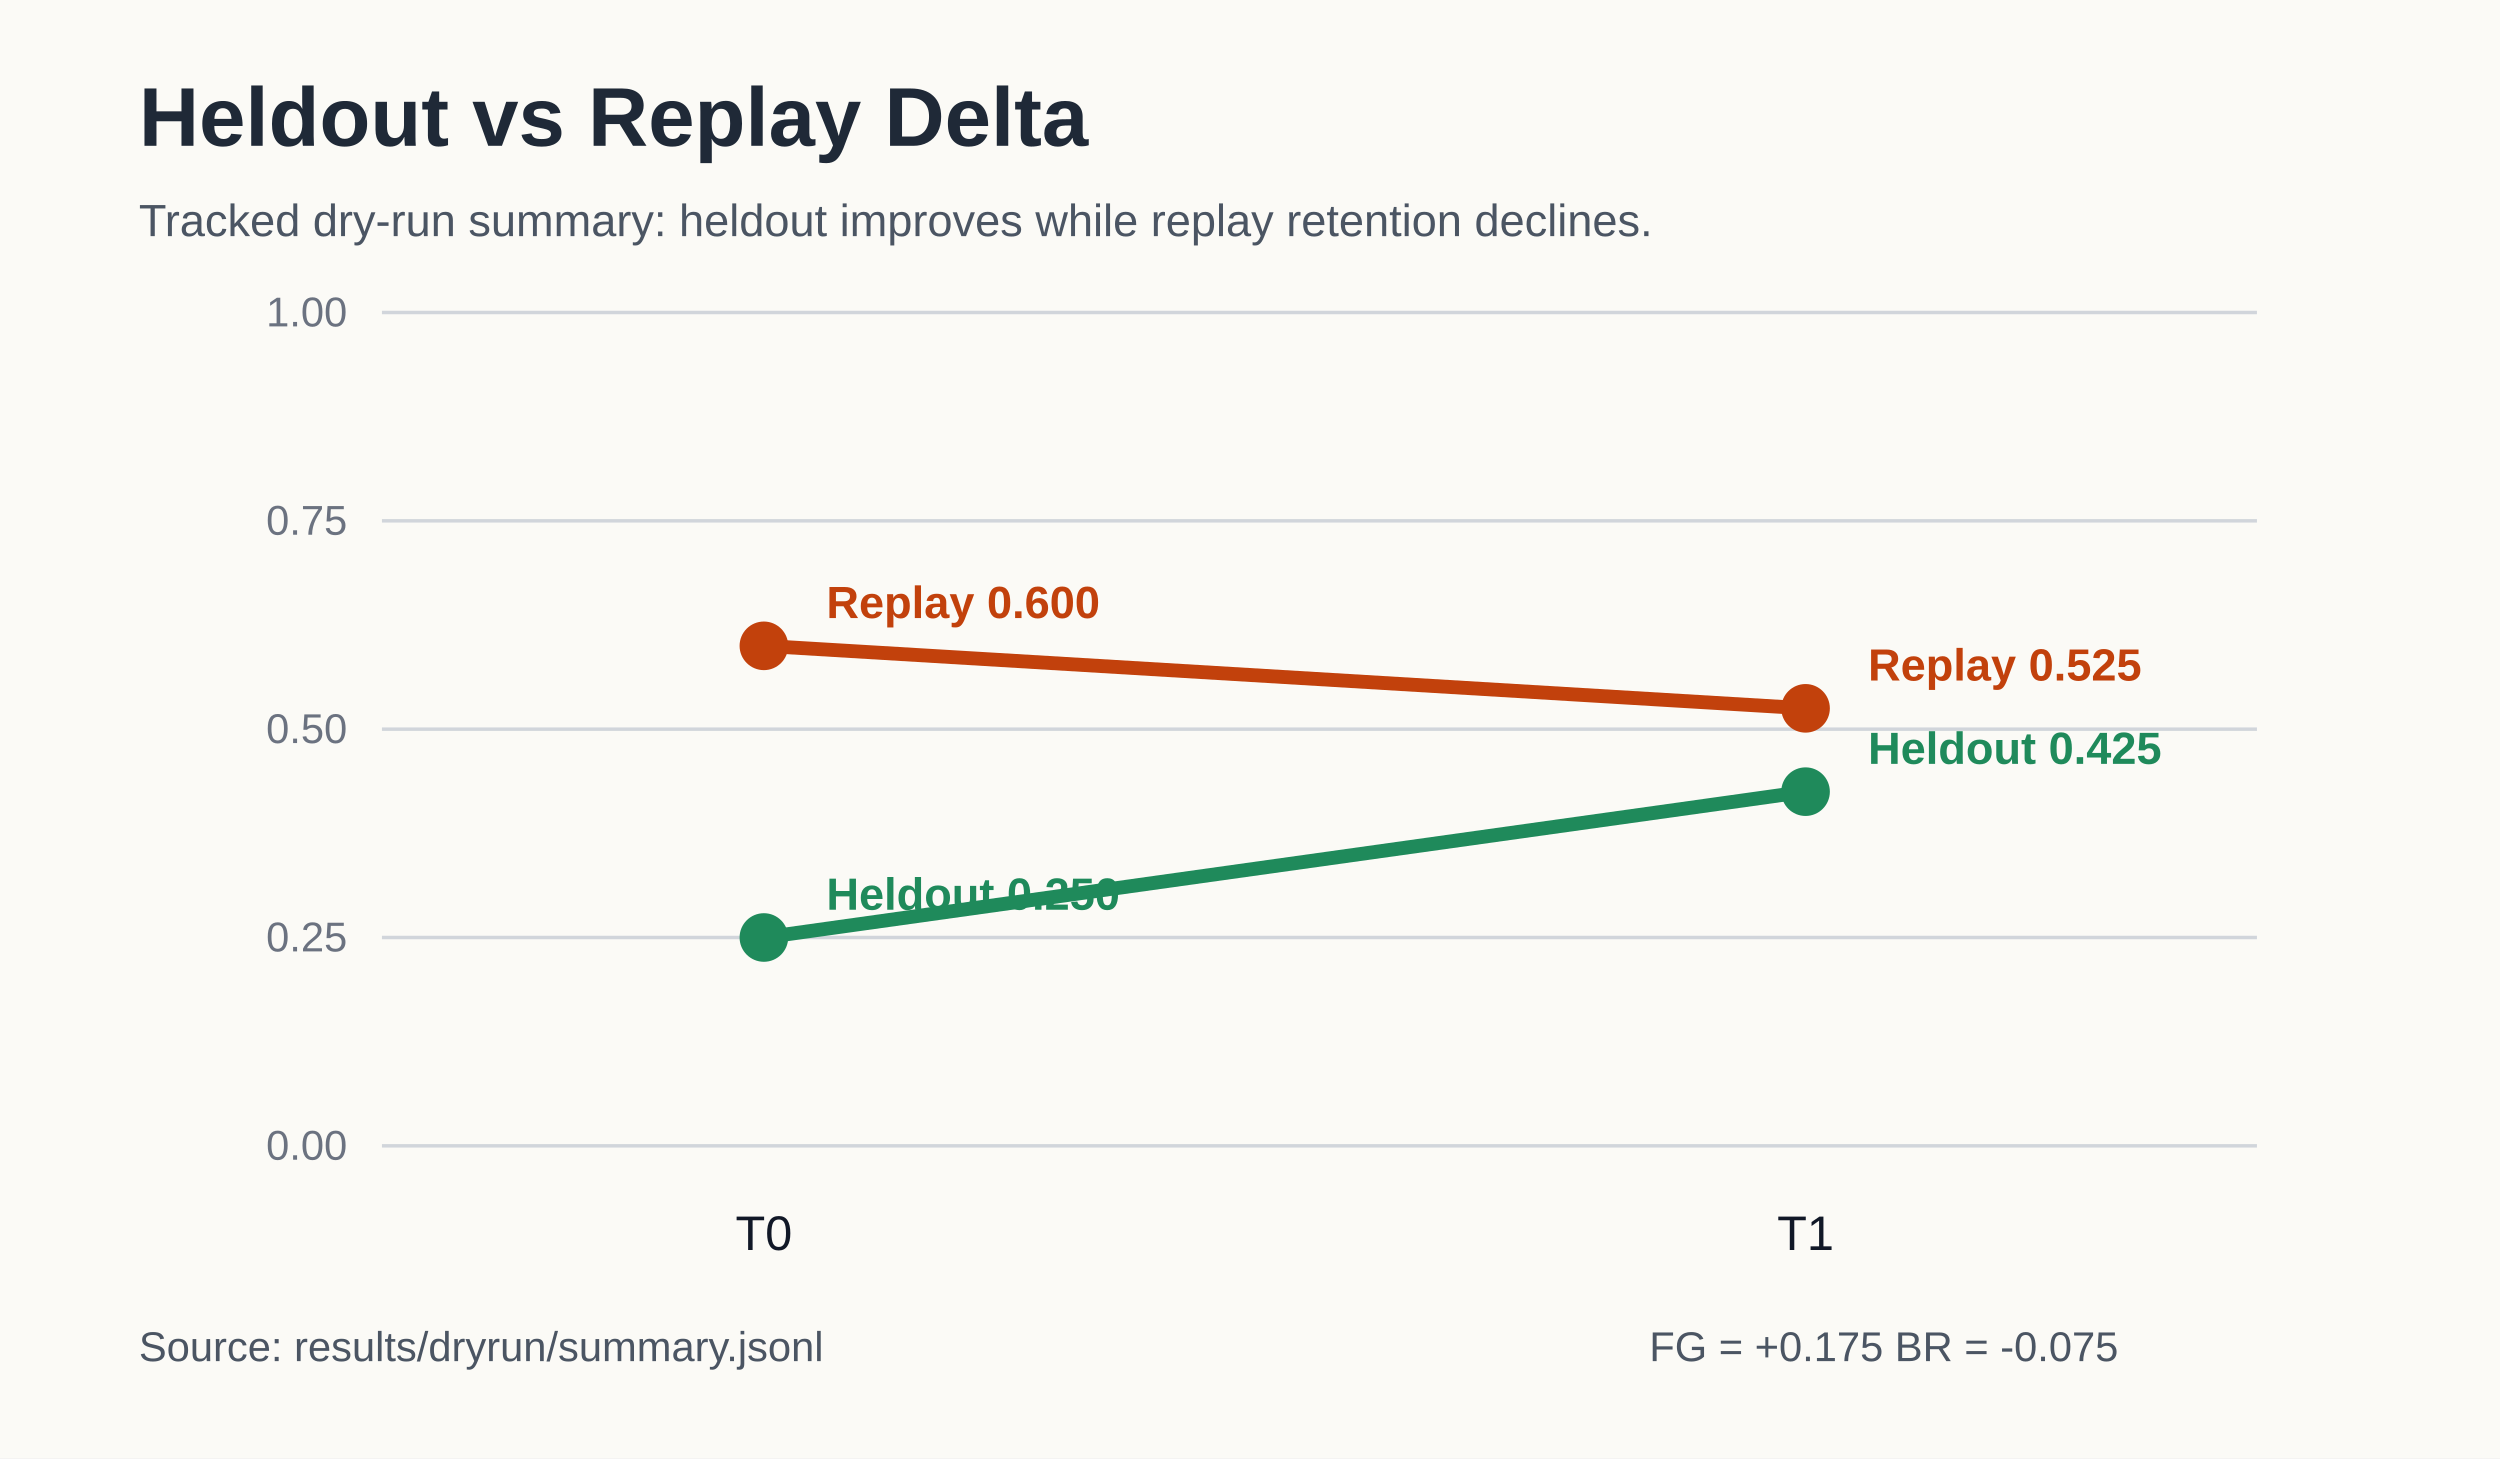
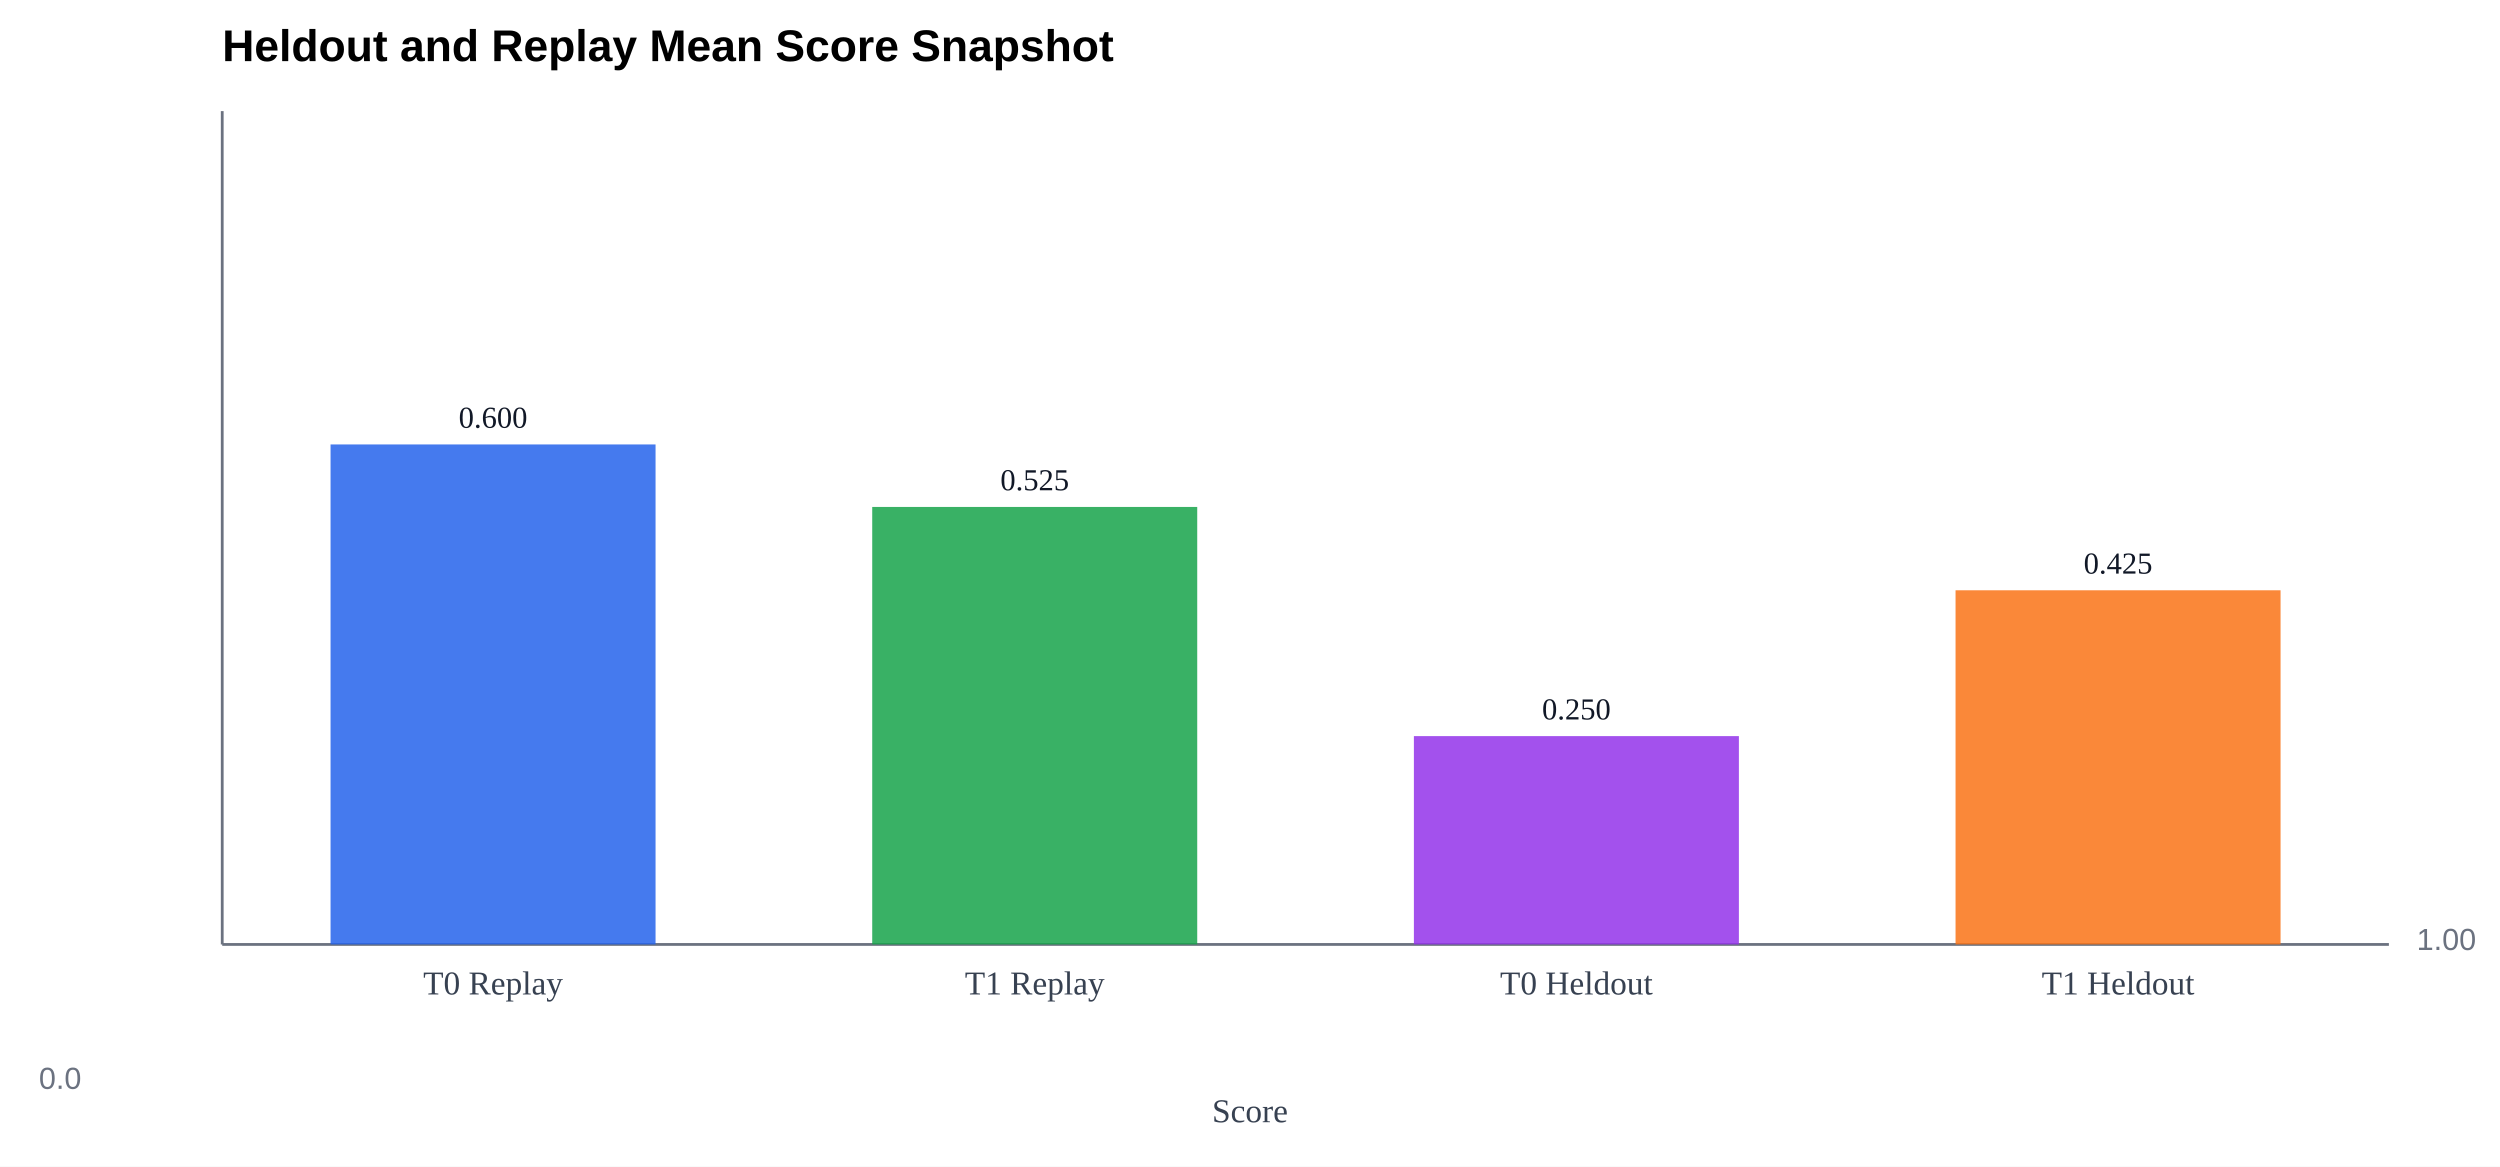
- <svg xmlns="http://www.w3.org/2000/svg" width="720" height="420" viewBox="0 0 720 420" role="img" aria-labelledby="title desc">
-   <rect width="720" height="420" fill="#fbfaf6" />
-   <text x="40" y="42" font-family="Arial, Helvetica, sans-serif" font-size="24" font-weight="700" fill="#1f2937">Heldout vs Replay Delta</text>
-   <text x="40" y="68" font-family="Arial, Helvetica, sans-serif" font-size="13" fill="#4b5563">Tracked dry-run summary: heldout improves while replay retention declines.</text>
-   <g stroke="#d1d5db" stroke-width="1">
-     <line x1="110" y1="330" x2="650" y2="330" />
-     <line x1="110" y1="270" x2="650" y2="270" />
-     <line x1="110" y1="210" x2="650" y2="210" />
-     <line x1="110" y1="150" x2="650" y2="150" />
-     <line x1="110" y1="90" x2="650" y2="90" />
-   </g>
-   <g font-family="Arial, Helvetica, sans-serif" font-size="12" fill="#6b7280" text-anchor="end">
-     <text x="100" y="334">0.00</text>
-     <text x="100" y="274">0.25</text>
-     <text x="100" y="214">0.50</text>
-     <text x="100" y="154">0.75</text>
-     <text x="100" y="94">1.00</text>
-   </g>
-   <g font-family="Arial, Helvetica, sans-serif" font-size="14" fill="#111827" text-anchor="middle">
-     <text x="220" y="360">T0</text>
-     <text x="520" y="360">T1</text>
-   </g>
-   <g stroke-width="4" fill="none" stroke-linecap="round">
-     <line x1="220" y1="270" x2="520" y2="228" stroke="#1f8a5b" />
-     <line x1="220" y1="186" x2="520" y2="204" stroke="#c2410c" />
-   </g>
-   <g>
-     <circle cx="220" cy="270" r="7" fill="#1f8a5b" />
-     <circle cx="520" cy="228" r="7" fill="#1f8a5b" />
-     <circle cx="220" cy="186" r="7" fill="#c2410c" />
-     <circle cx="520" cy="204" r="7" fill="#c2410c" />
-   </g>
-   <g font-family="Arial, Helvetica, sans-serif" font-size="13" font-weight="700">
-     <text x="238" y="262" fill="#1f8a5b">Heldout 0.250</text>
-     <text x="538" y="220" fill="#1f8a5b">Heldout 0.425</text>
-     <text x="238" y="178" fill="#c2410c">Replay 0.600</text>
-     <text x="538" y="196" fill="#c2410c">Replay 0.525</text>
-   </g>
-   <g font-family="Arial, Helvetica, sans-serif" font-size="12" fill="#4b5563">
-     <text x="40" y="392">Source: results/dryrun/summary.jsonl</text>
-     <text x="475" y="392">FG = +0.175   BR = -0.075</text>
-   </g>
+ <svg xmlns="http://www.w3.org/2000/svg" width="900" height="420" viewBox="0 0 900 420">
+   <rect x="0" y="0" width="100%" height="100%" fill="#ffffff" />
+   <text x="80" y="22" font-family="Arial" font-size="16" font-weight="700">Heldout and Replay Mean Score Snapshot</text>
+   <line x1="80" y1="40" x2="80" y2="340" stroke="#6b7280" stroke-width="1" />
+   <line x1="80" y1="340" x2="860" y2="340" stroke="#6b7280" stroke-width="1" />
+   <rect x="119.00" y="160.00" width="117.00" height="180.00" fill="#2563eb" opacity="0.85" />
+   <text x="177.50" y="154.00" text-anchor="middle" font-size="11" fill="#111827">0.600</text>
+   <text x="177.50" y="358.00" text-anchor="middle" font-size="12" fill="#374151">T0 Replay</text>
+   <rect x="314.00" y="182.50" width="117.00" height="157.50" fill="#16a34a" opacity="0.85" />
+   <text x="372.50" y="176.50" text-anchor="middle" font-size="11" fill="#111827">0.525</text>
+   <text x="372.50" y="358.00" text-anchor="middle" font-size="12" fill="#374151">T1 Replay</text>
+   <rect x="509.00" y="265.00" width="117.00" height="75.00" fill="#9333ea" opacity="0.85" />
+   <text x="567.50" y="259.00" text-anchor="middle" font-size="11" fill="#111827">0.250</text>
+   <text x="567.50" y="358.00" text-anchor="middle" font-size="12" fill="#374151">T0 Heldout</text>
+   <rect x="704.00" y="212.50" width="117.00" height="127.50" fill="#f97316" opacity="0.85" />
+   <text x="762.50" y="206.50" text-anchor="middle" font-size="11" fill="#111827">0.425</text>
+   <text x="762.50" y="358.00" text-anchor="middle" font-size="12" fill="#374151">T1 Heldout</text>
+   <text x="14" y="392" font-family="Arial, Helvetica, sans-serif" font-size="11" fill="#6b7280" font-weight="normal">0.0</text>
+   <text x="870" y="342" font-family="Arial, Helvetica, sans-serif" font-size="11" fill="#6b7280" font-weight="normal">1.00</text>
+   <text x="450.0" y="404" text-anchor="middle" font-size="12" fill="#374151">Score</text>
</svg>
